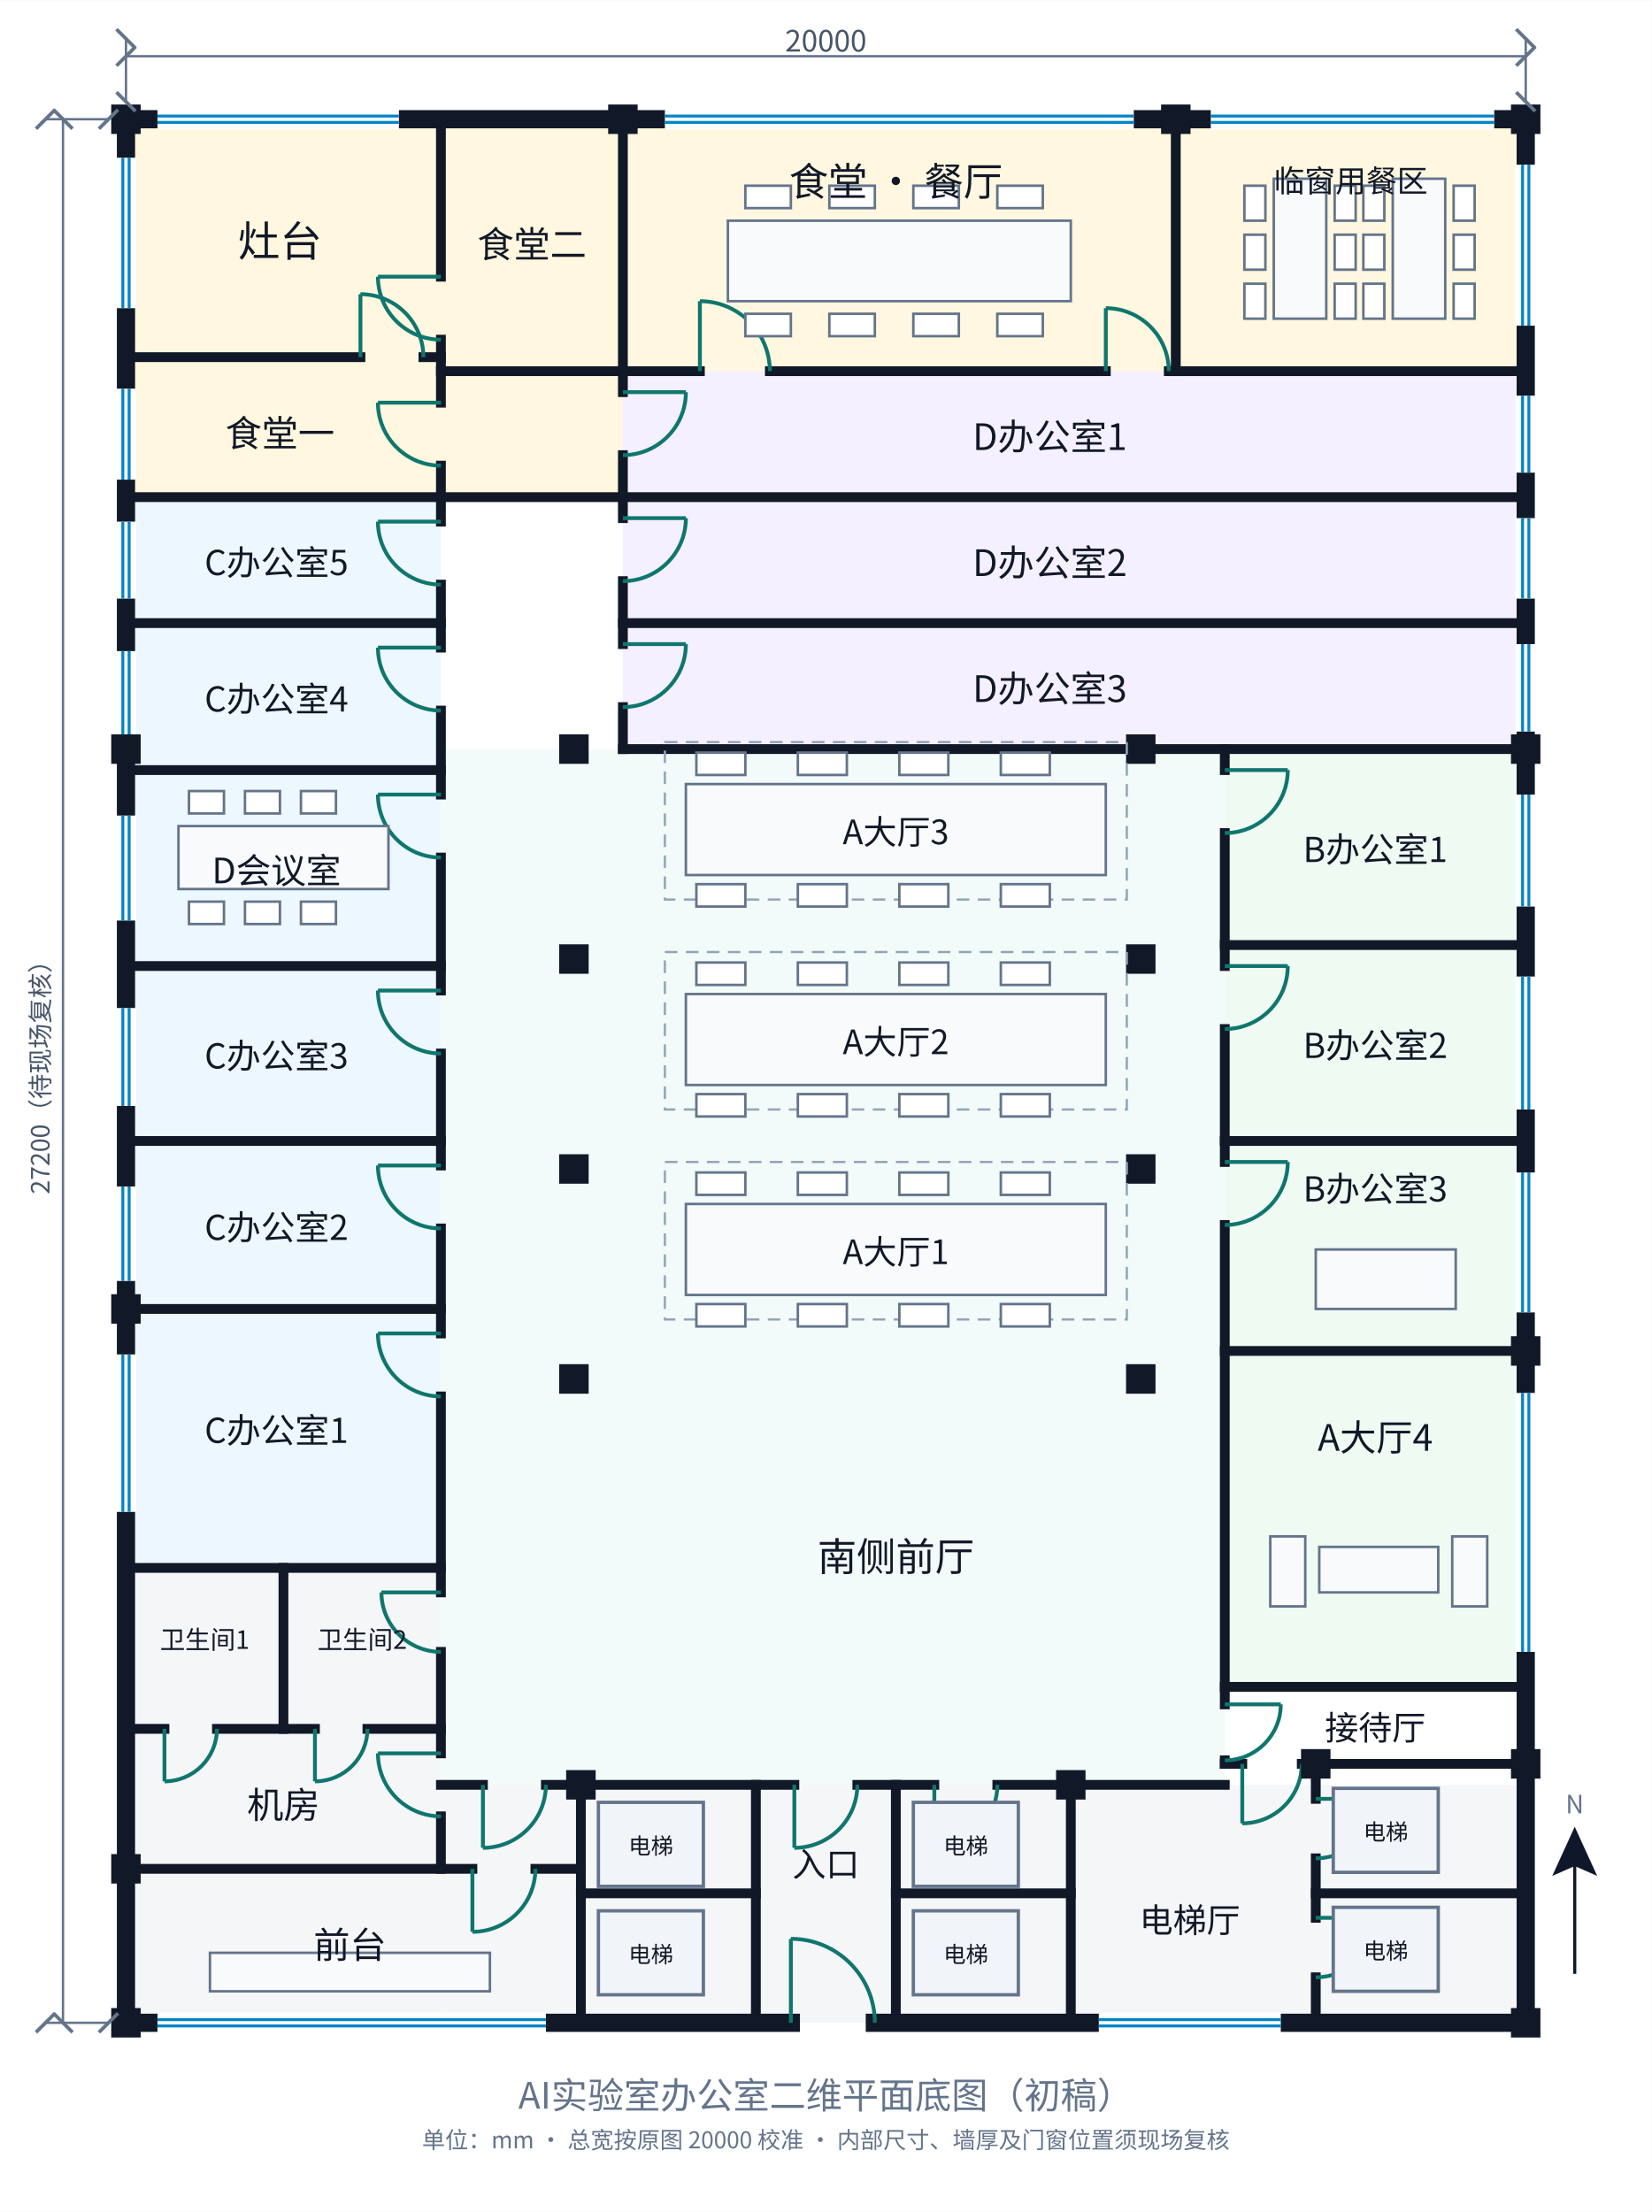
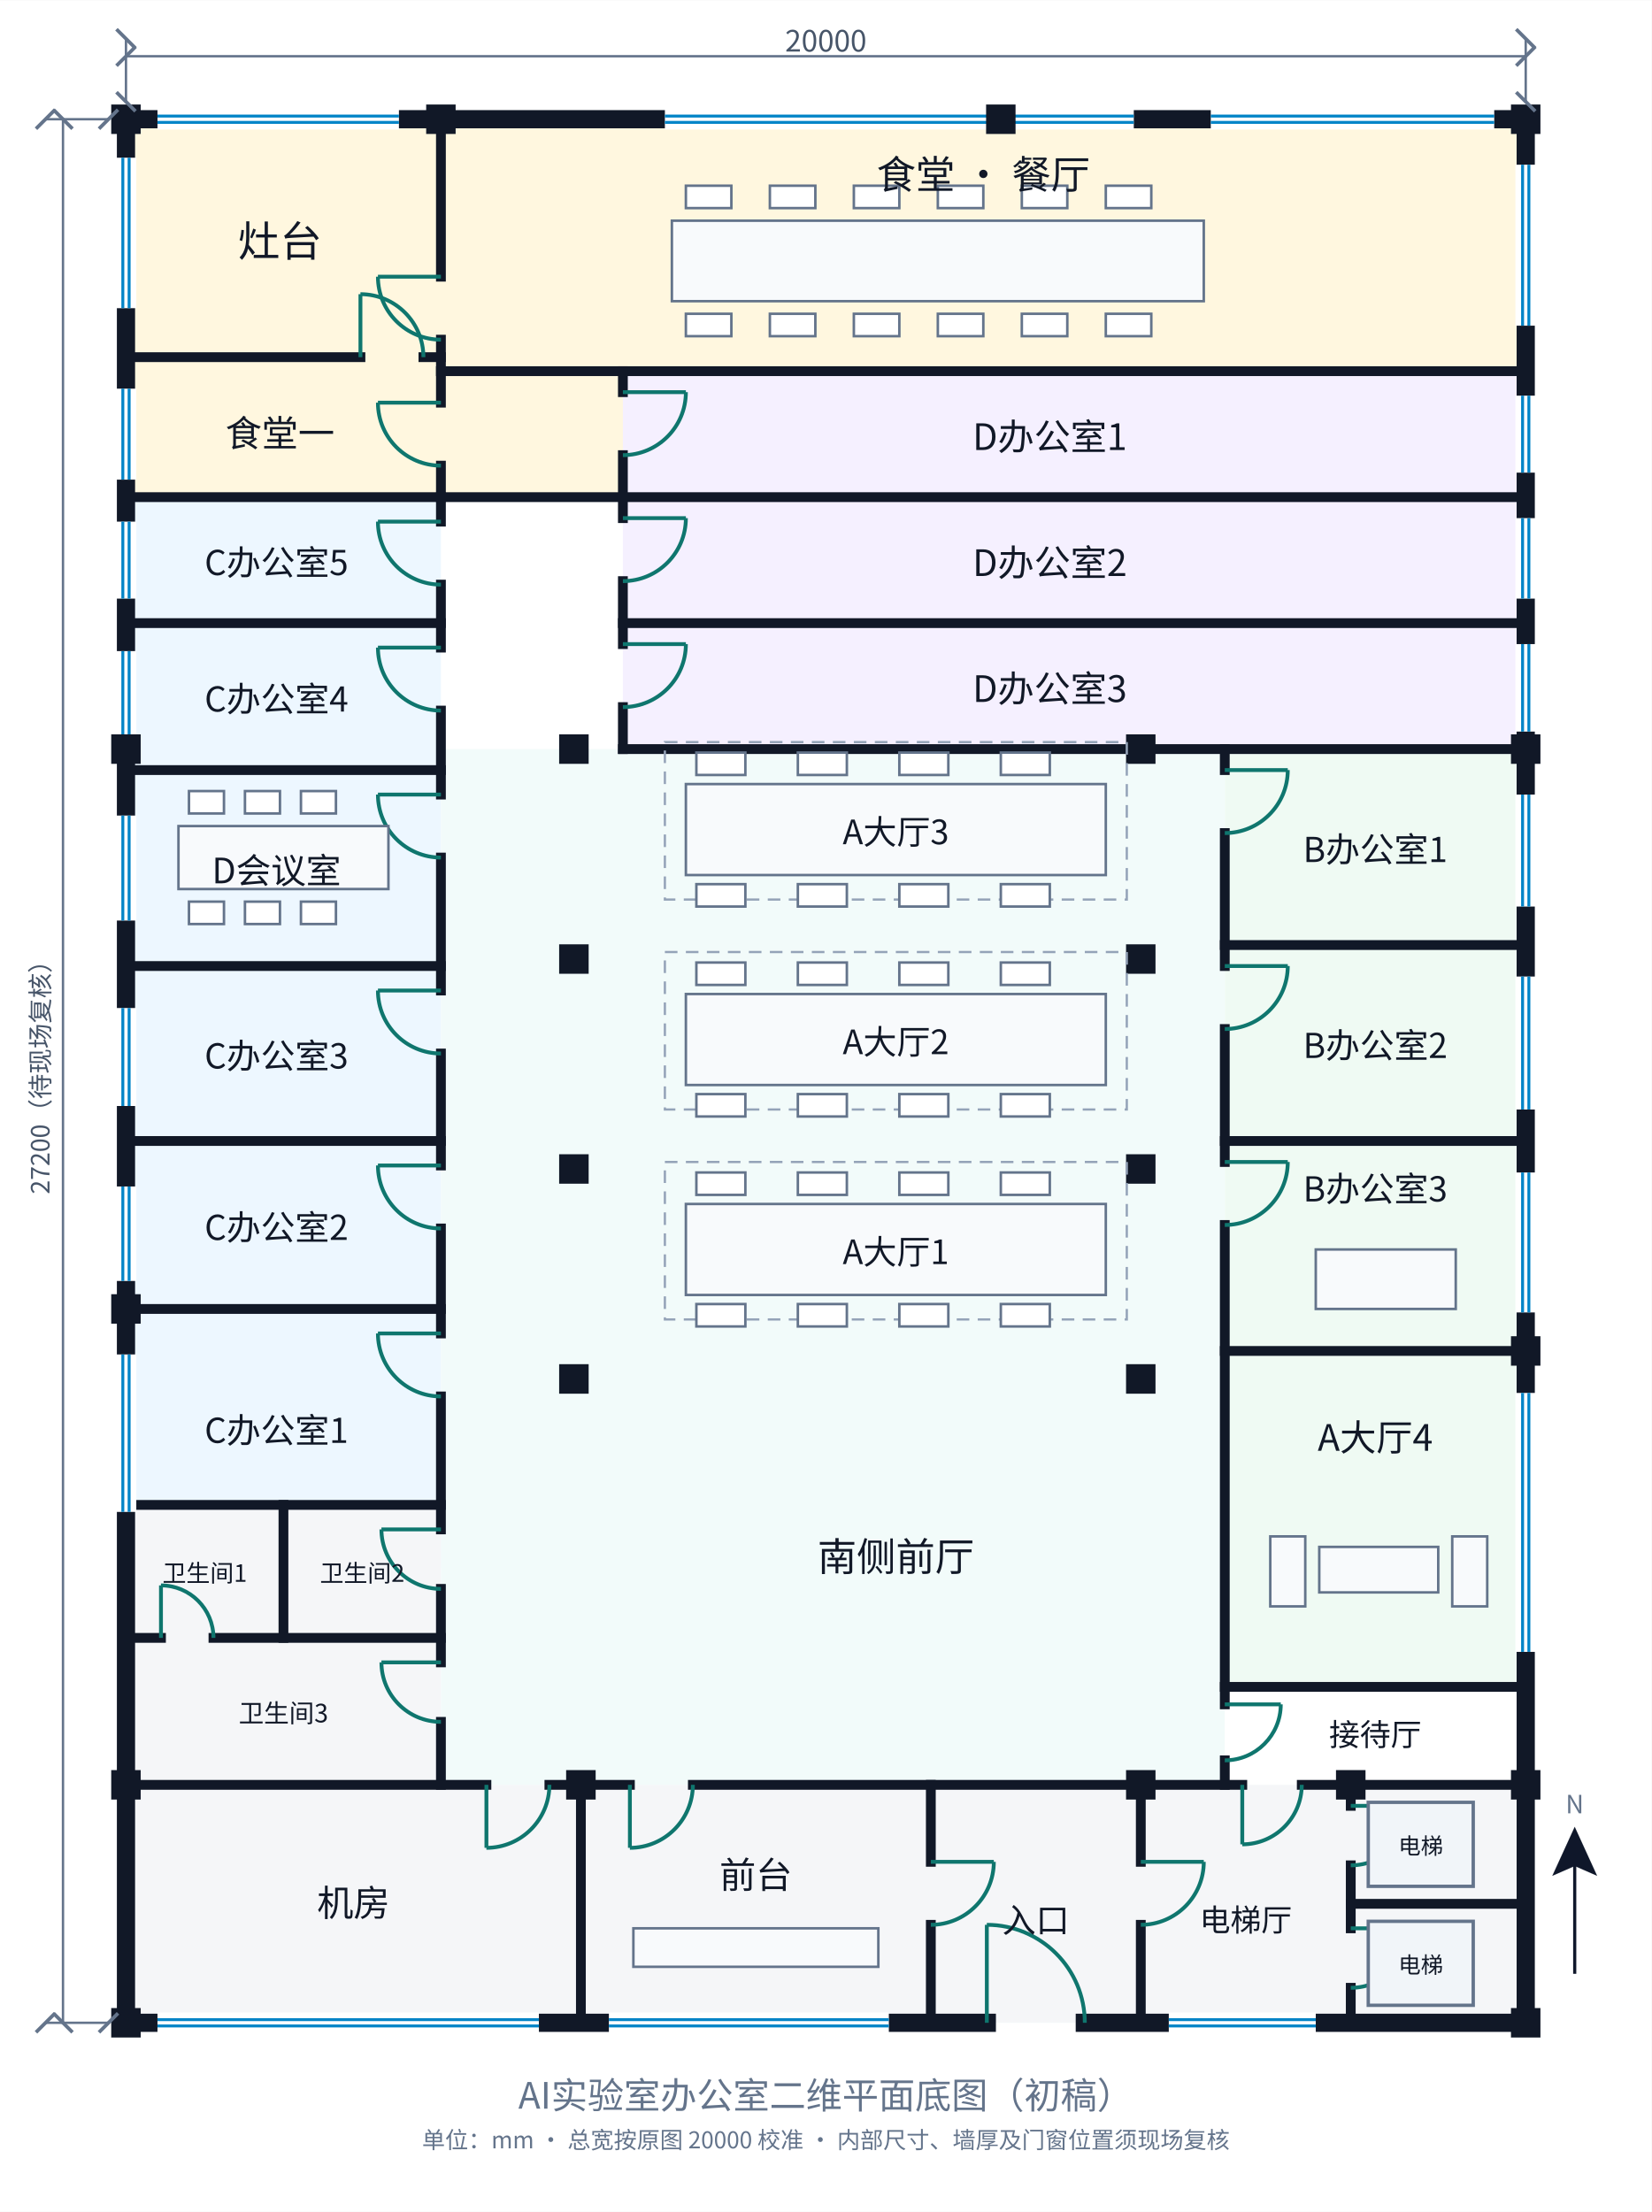
<svg xmlns="http://www.w3.org/2000/svg" width="1400" height="1875" viewBox="-1800 -1700 23600 31600">
  <style>
        .sheet { fill: #ffffff; }
        .zone-dining { fill: #fff7df; }
        .zone-d { fill: #f5f0ff; }
        .zone-c { fill: #edf7ff; }
        .zone-b { fill: #effaf3; }
        .zone-common { fill: #f2fbfa; }
        .zone-service { fill: #f5f6f8; }
        .wall { stroke: #111827; stroke-linecap: square; fill: none; }
        .door { stroke: #0f766e; stroke-width: 55; fill: none; }
        .window { stroke: #0284c7; stroke-width: 42; fill: none; }
        .window-mask { stroke: #ffffff; fill: none; }
        .column { fill: #111827; stroke: #111827; }
        .furniture, .chair, .lift { fill: #f8fafc; stroke: #64748b; stroke-width: 36; }
        .chair { fill: #ffffff; }
        .lift { fill: #f1f5f9; stroke-width: 48; }
        .zone-boundary { fill: none; stroke: #94a3b8; stroke-width: 32; stroke-dasharray: 180 120; }
        .a-text, .a-dims, .a-ref { font-family: 'PingFang SC', 'Noto Sans CJK SC', 'Microsoft YaHei', sans-serif; text-anchor: middle; dominant-baseline: central; fill: #111827; }
        .a-dims { fill: #475569; }
        .a-ref { fill: #64748b; }
        .dimension, .dimension-small { stroke: #64748b; stroke-width: 34; fill: none; marker-start: url(#tick); marker-end: url(#tick); }
        .dimension-small { stroke-width: 24; }
        .north { stroke: #0f172a; fill: #0f172a; }
        </style>
  <defs>
    <marker id="tick" markerWidth="12" markerHeight="12" refX="6" refY="6" orient="auto">
      <path d="M2,10 L10,2" stroke="#64748b" stroke-width="1.5" />
    </marker>
  </defs>
  <rect x="-1800" y="-1700" width="23600" height="31600" class="sheet" />
  <rect x="0" y="0" width="20000" height="5400" class="zone-dining" />
  <rect x="7100" y="3600" width="12900" height="5400" class="zone-d" />
  <rect x="0" y="5400" width="4500" height="15300" class="zone-c" />
  <rect x="15700" y="9000" width="4300" height="13400" class="zone-b" />
  <rect x="4500" y="9000" width="11200" height="14800" class="zone-common" />
-   <rect x="0" y="20700" width="4500" height="6500" class="zone-service" />
-   <rect x="4500" y="23800" width="15500" height="3400" class="zone-service" />
+   <rect x="0" y="19800" width="4500" height="4000" class="zone-service" />
+   <rect x="0" y="23800" width="20000" height="3400" class="zone-service" />
  <line x1="0" y1="0" x2="20000" y2="0" class="wall" stroke-width="260" />
-   <line x1="0" y1="27200" x2="9500" y2="27200" class="wall" stroke-width="260" />
-   <line x1="10700" y1="27200" x2="20000" y2="27200" class="wall" stroke-width="260" />
+   <line x1="0" y1="27200" x2="12300" y2="27200" class="wall" stroke-width="260" />
+   <line x1="13700" y1="27200" x2="20000" y2="27200" class="wall" stroke-width="260" />
  <line x1="0" y1="0" x2="0" y2="27200" class="wall" stroke-width="260" />
  <line x1="20000" y1="0" x2="20000" y2="27200" class="wall" stroke-width="260" />
  <line x1="4500" y1="0" x2="4500" y2="2250" class="wall" stroke-width="140" />
  <line x1="4500" y1="3150" x2="4500" y2="4050" class="wall" stroke-width="140" />
  <line x1="4500" y1="4950" x2="4500" y2="5400" class="wall" stroke-width="140" />
-   <line x1="7100" y1="0" x2="7100" y2="3900" class="wall" stroke-width="140" />
+   <line x1="7100" y1="3600" x2="7100" y2="3900" class="wall" stroke-width="140" />
  <line x1="7100" y1="4800" x2="7100" y2="5700" class="wall" stroke-width="140" />
  <line x1="7100" y1="6600" x2="7100" y2="7500" class="wall" stroke-width="140" />
  <line x1="7100" y1="8400" x2="7100" y2="9000" class="wall" stroke-width="140" />
-   <line x1="15000" y1="0" x2="15000" y2="3600" class="wall" stroke-width="140" />
  <line x1="0" y1="3400" x2="3350" y2="3400" class="wall" stroke-width="140" />
  <line x1="4250" y1="3400" x2="4500" y2="3400" class="wall" stroke-width="140" />
-   <line x1="4500" y1="3600" x2="8200" y2="3600" class="wall" stroke-width="140" />
-   <line x1="9200" y1="3600" x2="14000" y2="3600" class="wall" stroke-width="140" />
-   <line x1="14900" y1="3600" x2="20000" y2="3600" class="wall" stroke-width="140" />
+   <line x1="4500" y1="3600" x2="20000" y2="3600" class="wall" stroke-width="140" />
  <line x1="0" y1="5400" x2="20000" y2="5400" class="wall" stroke-width="140" />
  <line x1="7100" y1="7200" x2="20000" y2="7200" class="wall" stroke-width="140" />
  <line x1="7100" y1="9000" x2="20000" y2="9000" class="wall" stroke-width="140" />
  <line x1="4500" y1="5400" x2="4500" y2="5750" class="wall" stroke-width="140" />
  <line x1="4500" y1="6650" x2="4500" y2="7550" class="wall" stroke-width="140" />
  <line x1="4500" y1="8450" x2="4500" y2="9650" class="wall" stroke-width="140" />
  <line x1="4500" y1="10550" x2="4500" y2="12450" class="wall" stroke-width="140" />
  <line x1="4500" y1="13350" x2="4500" y2="14950" class="wall" stroke-width="140" />
  <line x1="4500" y1="15850" x2="4500" y2="17350" class="wall" stroke-width="140" />
-   <line x1="4500" y1="18250" x2="4500" y2="21050" class="wall" stroke-width="140" />
-   <line x1="4500" y1="21900" x2="4500" y2="23350" class="wall" stroke-width="140" />
-   <line x1="4500" y1="24250" x2="4500" y2="25000" class="wall" stroke-width="140" />
+   <line x1="4500" y1="18250" x2="4500" y2="20150" class="wall" stroke-width="140" />
+   <line x1="4500" y1="21000" x2="4500" y2="22050" class="wall" stroke-width="140" />
+   <line x1="4500" y1="22900" x2="4500" y2="23800" class="wall" stroke-width="140" />
  <line x1="0" y1="7200" x2="4500" y2="7200" class="wall" stroke-width="140" />
  <line x1="0" y1="9300" x2="4500" y2="9300" class="wall" stroke-width="140" />
  <line x1="0" y1="12100" x2="4500" y2="12100" class="wall" stroke-width="140" />
  <line x1="0" y1="14600" x2="4500" y2="14600" class="wall" stroke-width="140" />
  <line x1="0" y1="17000" x2="4500" y2="17000" class="wall" stroke-width="140" />
-   <line x1="0" y1="20700" x2="4500" y2="20700" class="wall" stroke-width="140" />
-   <line x1="2250" y1="20700" x2="2250" y2="23000" class="wall" stroke-width="140" />
-   <line x1="0" y1="23000" x2="550" y2="23000" class="wall" stroke-width="140" />
-   <line x1="1300" y1="23000" x2="2700" y2="23000" class="wall" stroke-width="140" />
-   <line x1="3450" y1="23000" x2="4500" y2="23000" class="wall" stroke-width="140" />
-   <line x1="0" y1="25000" x2="4950" y2="25000" class="wall" stroke-width="140" />
-   <line x1="5850" y1="25000" x2="6500" y2="25000" class="wall" stroke-width="140" />
+   <line x1="0" y1="19800" x2="4500" y2="19800" class="wall" stroke-width="140" />
+   <line x1="2250" y1="19800" x2="2250" y2="21700" class="wall" stroke-width="140" />
+   <line x1="0" y1="21700" x2="500" y2="21700" class="wall" stroke-width="140" />
+   <line x1="1250" y1="21700" x2="4500" y2="21700" class="wall" stroke-width="140" />
  <line x1="15700" y1="9000" x2="15700" y2="9300" class="wall" stroke-width="140" />
  <line x1="15700" y1="10200" x2="15700" y2="12100" class="wall" stroke-width="140" />
  <line x1="15700" y1="13000" x2="15700" y2="14900" class="wall" stroke-width="140" />
  <line x1="15700" y1="15800" x2="15700" y2="22650" class="wall" stroke-width="140" />
-   <line x1="15700" y1="23450" x2="15700" y2="23500" class="wall" stroke-width="140" />
+   <line x1="15700" y1="23450" x2="15700" y2="23800" class="wall" stroke-width="140" />
  <line x1="15700" y1="11800" x2="20000" y2="11800" class="wall" stroke-width="140" />
  <line x1="15700" y1="14600" x2="20000" y2="14600" class="wall" stroke-width="140" />
  <line x1="15700" y1="17600" x2="20000" y2="17600" class="wall" stroke-width="140" />
  <line x1="15700" y1="22400" x2="20000" y2="22400" class="wall" stroke-width="140" />
-   <line x1="15700" y1="23500" x2="15950" y2="23500" class="wall" stroke-width="140" />
-   <line x1="16800" y1="23500" x2="20000" y2="23500" class="wall" stroke-width="140" />
-   <line x1="4500" y1="23800" x2="5100" y2="23800" class="wall" stroke-width="140" />
-   <line x1="6000" y1="23800" x2="9550" y2="23800" class="wall" stroke-width="140" />
-   <line x1="10450" y1="23800" x2="11550" y2="23800" class="wall" stroke-width="140" />
-   <line x1="12450" y1="23800" x2="15700" y2="23800" class="wall" stroke-width="140" />
+   <line x1="0" y1="23800" x2="5150" y2="23800" class="wall" stroke-width="140" />
+   <line x1="6050" y1="23800" x2="7200" y2="23800" class="wall" stroke-width="140" />
+   <line x1="8100" y1="23800" x2="15950" y2="23800" class="wall" stroke-width="140" />
+   <line x1="16800" y1="23800" x2="20000" y2="23800" class="wall" stroke-width="140" />
  <line x1="6500" y1="23800" x2="6500" y2="27200" class="wall" stroke-width="140" />
-   <line x1="9000" y1="23800" x2="9000" y2="27200" class="wall" stroke-width="140" />
-   <line x1="11000" y1="23800" x2="11000" y2="27200" class="wall" stroke-width="140" />
-   <line x1="13500" y1="23800" x2="13500" y2="27200" class="wall" stroke-width="140" />
-   <line x1="17000" y1="23500" x2="17000" y2="24000" class="wall" stroke-width="140" />
-   <line x1="17000" y1="24850" x2="17000" y2="25700" class="wall" stroke-width="140" />
-   <line x1="17000" y1="26550" x2="17000" y2="27200" class="wall" stroke-width="140" />
-   <line x1="6500" y1="25350" x2="9000" y2="25350" class="wall" stroke-width="140" />
-   <line x1="11000" y1="25350" x2="13500" y2="25350" class="wall" stroke-width="140" />
-   <line x1="17000" y1="25350" x2="20000" y2="25350" class="wall" stroke-width="140" />
+   <line x1="11500" y1="23800" x2="11500" y2="24900" class="wall" stroke-width="140" />
+   <line x1="11500" y1="25800" x2="11500" y2="27200" class="wall" stroke-width="140" />
+   <line x1="14500" y1="23800" x2="14500" y2="24900" class="wall" stroke-width="140" />
+   <line x1="14500" y1="25800" x2="14500" y2="27200" class="wall" stroke-width="140" />
+   <line x1="17500" y1="23800" x2="17500" y2="24100" class="wall" stroke-width="140" />
+   <line x1="17500" y1="24950" x2="17500" y2="25850" class="wall" stroke-width="140" />
+   <line x1="17500" y1="26700" x2="17500" y2="27200" class="wall" stroke-width="140" />
+   <line x1="17500" y1="25500" x2="20000" y2="25500" class="wall" stroke-width="140" />
  <line x1="450" y1="0" x2="3900" y2="0" class="window-mask" stroke-width="295" />
  <line x1="450" y1="-45" x2="3900" y2="-45" class="window" />
  <line x1="450" y1="45" x2="3900" y2="45" class="window" />
  <line x1="7700" y1="0" x2="14400" y2="0" class="window-mask" stroke-width="295" />
  <line x1="7700" y1="-45" x2="14400" y2="-45" class="window" />
  <line x1="7700" y1="45" x2="14400" y2="45" class="window" />
  <line x1="15500" y1="0" x2="19550" y2="0" class="window-mask" stroke-width="295" />
  <line x1="15500" y1="-45" x2="19550" y2="-45" class="window" />
  <line x1="15500" y1="45" x2="19550" y2="45" class="window" />
-   <line x1="450" y1="27200" x2="6000" y2="27200" class="window-mask" stroke-width="295" />
-   <line x1="450" y1="27155" x2="6000" y2="27155" class="window" />
-   <line x1="450" y1="27245" x2="6000" y2="27245" class="window" />
-   <line x1="13900" y1="27200" x2="16500" y2="27200" class="window-mask" stroke-width="295" />
-   <line x1="13900" y1="27155" x2="16500" y2="27155" class="window" />
-   <line x1="13900" y1="27245" x2="16500" y2="27245" class="window" />
+   <line x1="450" y1="27200" x2="5900" y2="27200" class="window-mask" stroke-width="295" />
+   <line x1="450" y1="27155" x2="5900" y2="27155" class="window" />
+   <line x1="450" y1="27245" x2="5900" y2="27245" class="window" />
+   <line x1="6900" y1="27200" x2="10900" y2="27200" class="window-mask" stroke-width="295" />
+   <line x1="6900" y1="27155" x2="10900" y2="27155" class="window" />
+   <line x1="6900" y1="27245" x2="10900" y2="27245" class="window" />
+   <line x1="14900" y1="27200" x2="17000" y2="27200" class="window-mask" stroke-width="295" />
+   <line x1="14900" y1="27155" x2="17000" y2="27155" class="window" />
+   <line x1="14900" y1="27245" x2="17000" y2="27245" class="window" />
  <line x1="0" y1="550" x2="0" y2="2700" class="window-mask" stroke-width="295" />
  <line x1="-45" y1="550" x2="-45" y2="2700" class="window" />
  <line x1="45" y1="550" x2="45" y2="2700" class="window" />
  <line x1="0" y1="3850" x2="0" y2="5150" class="window-mask" stroke-width="295" />
  <line x1="-45" y1="3850" x2="-45" y2="5150" class="window" />
  <line x1="45" y1="3850" x2="45" y2="5150" class="window" />
  <line x1="0" y1="5750" x2="0" y2="6850" class="window-mask" stroke-width="295" />
  <line x1="-45" y1="5750" x2="-45" y2="6850" class="window" />
  <line x1="45" y1="5750" x2="45" y2="6850" class="window" />
  <line x1="0" y1="7600" x2="0" y2="8800" class="window-mask" stroke-width="295" />
  <line x1="-45" y1="7600" x2="-45" y2="8800" class="window" />
  <line x1="45" y1="7600" x2="45" y2="8800" class="window" />
  <line x1="0" y1="9950" x2="0" y2="11450" class="window-mask" stroke-width="295" />
  <line x1="-45" y1="9950" x2="-45" y2="11450" class="window" />
  <line x1="45" y1="9950" x2="45" y2="11450" class="window" />
  <line x1="0" y1="12700" x2="0" y2="14100" class="window-mask" stroke-width="295" />
  <line x1="-45" y1="12700" x2="-45" y2="14100" class="window" />
  <line x1="45" y1="12700" x2="45" y2="14100" class="window" />
  <line x1="0" y1="15250" x2="0" y2="16600" class="window-mask" stroke-width="295" />
  <line x1="-45" y1="15250" x2="-45" y2="16600" class="window" />
  <line x1="45" y1="15250" x2="45" y2="16600" class="window" />
  <line x1="0" y1="17650" x2="0" y2="19900" class="window-mask" stroke-width="295" />
  <line x1="-45" y1="17650" x2="-45" y2="19900" class="window" />
  <line x1="45" y1="17650" x2="45" y2="19900" class="window" />
  <line x1="20000" y1="650" x2="20000" y2="2950" class="window-mask" stroke-width="295" />
  <line x1="19955" y1="650" x2="19955" y2="2950" class="window" />
  <line x1="20045" y1="650" x2="20045" y2="2950" class="window" />
  <line x1="20000" y1="3950" x2="20000" y2="5050" class="window-mask" stroke-width="295" />
  <line x1="19955" y1="3950" x2="19955" y2="5050" class="window" />
  <line x1="20045" y1="3950" x2="20045" y2="5050" class="window" />
  <line x1="20000" y1="5700" x2="20000" y2="6850" class="window-mask" stroke-width="295" />
  <line x1="19955" y1="5700" x2="19955" y2="6850" class="window" />
  <line x1="20045" y1="5700" x2="20045" y2="6850" class="window" />
  <line x1="20000" y1="7500" x2="20000" y2="8750" class="window-mask" stroke-width="295" />
  <line x1="19955" y1="7500" x2="19955" y2="8750" class="window" />
  <line x1="20045" y1="7500" x2="20045" y2="8750" class="window" />
  <line x1="20000" y1="9650" x2="20000" y2="11250" class="window-mask" stroke-width="295" />
  <line x1="19955" y1="9650" x2="19955" y2="11250" class="window" />
  <line x1="20045" y1="9650" x2="20045" y2="11250" class="window" />
  <line x1="20000" y1="12250" x2="20000" y2="14150" class="window-mask" stroke-width="295" />
  <line x1="19955" y1="12250" x2="19955" y2="14150" class="window" />
  <line x1="20045" y1="12250" x2="20045" y2="14150" class="window" />
  <line x1="20000" y1="15050" x2="20000" y2="17050" class="window-mask" stroke-width="295" />
  <line x1="19955" y1="15050" x2="19955" y2="17050" class="window" />
  <line x1="20045" y1="15050" x2="20045" y2="17050" class="window" />
  <line x1="20000" y1="18200" x2="20000" y2="21900" class="window-mask" stroke-width="295" />
  <line x1="19955" y1="18200" x2="19955" y2="21900" class="window" />
  <line x1="20045" y1="18200" x2="20045" y2="21900" class="window" />
-   <line x1="9500" y1="27200" x2="9500" y2="26000" class="door" />
-   <path d="M 10700 27200 A 1200 1200 0 0 0 9500 26000" class="door" />
+   <line x1="12300" y1="27200" x2="12300" y2="25800" class="door" />
+   <path d="M 13700 27200 A 1400 1400 0 0 0 12300 25800" class="door" />
  <line x1="3350" y1="3400" x2="3350" y2="2500" class="door" />
  <path d="M 4250 3400 A 900 900 0 0 0 3350 2500" class="door" />
-   <line x1="8200" y1="3600" x2="8200" y2="2600" class="door" />
-   <path d="M 9200 3600 A 1000 1000 0 0 0 8200 2600" class="door" />
-   <line x1="14000" y1="3600" x2="14000" y2="2700" class="door" />
-   <path d="M 14900 3600 A 900 900 0 0 0 14000 2700" class="door" />
  <line x1="4500" y1="2250" x2="3600" y2="2250" class="door" />
  <path d="M 4500 3150 A 900 900 0 0 1 3600 2250" class="door" />
  <line x1="4500" y1="4050" x2="3600" y2="4050" class="door" />
  <path d="M 4500 4950 A 900 900 0 0 1 3600 4050" class="door" />
  <line x1="7100" y1="3900" x2="8000" y2="3900" class="door" />
  <path d="M 7100 4800 A 900 900 0 0 0 8000 3900" class="door" />
  <line x1="7100" y1="5700" x2="8000" y2="5700" class="door" />
  <path d="M 7100 6600 A 900 900 0 0 0 8000 5700" class="door" />
  <line x1="7100" y1="7500" x2="8000" y2="7500" class="door" />
  <path d="M 7100 8400 A 900 900 0 0 0 8000 7500" class="door" />
  <line x1="4500" y1="5750" x2="3600" y2="5750" class="door" />
  <path d="M 4500 6650 A 900 900 0 0 1 3600 5750" class="door" />
  <line x1="4500" y1="7550" x2="3600" y2="7550" class="door" />
  <path d="M 4500 8450 A 900 900 0 0 1 3600 7550" class="door" />
  <line x1="4500" y1="9650" x2="3600" y2="9650" class="door" />
  <path d="M 4500 10550 A 900 900 0 0 1 3600 9650" class="door" />
  <line x1="4500" y1="12450" x2="3600" y2="12450" class="door" />
  <path d="M 4500 13350 A 900 900 0 0 1 3600 12450" class="door" />
  <line x1="4500" y1="14950" x2="3600" y2="14950" class="door" />
  <path d="M 4500 15850 A 900 900 0 0 1 3600 14950" class="door" />
  <line x1="4500" y1="17350" x2="3600" y2="17350" class="door" />
  <path d="M 4500 18250 A 900 900 0 0 1 3600 17350" class="door" />
-   <line x1="4500" y1="21050" x2="3650" y2="21050" class="door" />
-   <path d="M 4500 21900 A 850 850 0 0 1 3650 21050" class="door" />
-   <line x1="4500" y1="23350" x2="3600" y2="23350" class="door" />
-   <path d="M 4500 24250 A 900 900 0 0 1 3600 23350" class="door" />
-   <line x1="550" y1="23000" x2="550" y2="23750" class="door" />
-   <path d="M 1300 23000 A 750 750 0 0 1 550 23750" class="door" />
-   <line x1="2700" y1="23000" x2="2700" y2="23750" class="door" />
-   <path d="M 3450 23000 A 750 750 0 0 1 2700 23750" class="door" />
-   <line x1="4950" y1="25000" x2="4950" y2="25900" class="door" />
-   <path d="M 5850 25000 A 900 900 0 0 1 4950 25900" class="door" />
+   <line x1="4500" y1="20150" x2="3650" y2="20150" class="door" />
+   <path d="M 4500 21000 A 850 850 0 0 1 3650 20150" class="door" />
+   <line x1="4500" y1="22050" x2="3650" y2="22050" class="door" />
+   <path d="M 4500 22900 A 850 850 0 0 1 3650 22050" class="door" />
+   <line x1="500" y1="21700" x2="500" y2="20950" class="door" />
+   <path d="M 1250 21700 A 750 750 0 0 0 500 20950" class="door" />
  <line x1="15700" y1="9300" x2="16600" y2="9300" class="door" />
  <path d="M 15700 10200 A 900 900 0 0 0 16600 9300" class="door" />
  <line x1="15700" y1="12100" x2="16600" y2="12100" class="door" />
  <path d="M 15700 13000 A 900 900 0 0 0 16600 12100" class="door" />
  <line x1="15700" y1="14900" x2="16600" y2="14900" class="door" />
  <path d="M 15700 15800 A 900 900 0 0 0 16600 14900" class="door" />
  <line x1="15700" y1="22650" x2="16500" y2="22650" class="door" />
  <path d="M 15700 23450 A 800 800 0 0 0 16500 22650" class="door" />
-   <line x1="15950" y1="23500" x2="15950" y2="24350" class="door" />
-   <path d="M 16800 23500 A 850 850 0 0 1 15950 24350" class="door" />
-   <line x1="5100" y1="23800" x2="5100" y2="24700" class="door" />
-   <path d="M 6000 23800 A 900 900 0 0 1 5100 24700" class="door" />
-   <line x1="9550" y1="23800" x2="9550" y2="24700" class="door" />
-   <path d="M 10450 23800 A 900 900 0 0 1 9550 24700" class="door" />
-   <line x1="11550" y1="23800" x2="11550" y2="24700" class="door" />
-   <path d="M 12450 23800 A 900 900 0 0 1 11550 24700" class="door" />
-   <line x1="17000" y1="24000" x2="17850" y2="24000" class="door" />
-   <path d="M 17000 24850 A 850 850 0 0 0 17850 24000" class="door" />
-   <line x1="17000" y1="25700" x2="17850" y2="25700" class="door" />
-   <path d="M 17000 26550 A 850 850 0 0 0 17850 25700" class="door" />
+   <line x1="5150" y1="23800" x2="5150" y2="24700" class="door" />
+   <path d="M 6050 23800 A 900 900 0 0 1 5150 24700" class="door" />
+   <line x1="7200" y1="23800" x2="7200" y2="24700" class="door" />
+   <path d="M 8100 23800 A 900 900 0 0 1 7200 24700" class="door" />
+   <line x1="15950" y1="23800" x2="15950" y2="24650" class="door" />
+   <path d="M 16800 23800 A 850 850 0 0 1 15950 24650" class="door" />
+   <line x1="11500" y1="24900" x2="12400" y2="24900" class="door" />
+   <path d="M 11500 25800 A 900 900 0 0 0 12400 24900" class="door" />
+   <line x1="14500" y1="24900" x2="15400" y2="24900" class="door" />
+   <path d="M 14500 25800 A 900 900 0 0 0 15400 24900" class="door" />
+   <line x1="17500" y1="24100" x2="18350" y2="24100" class="door" />
+   <path d="M 17500 24950 A 850 850 0 0 0 18350 24100" class="door" />
+   <line x1="17500" y1="25850" x2="18350" y2="25850" class="door" />
+   <path d="M 17500 26700 A 850 850 0 0 0 18350 25850" class="door" />
  <rect x="-210" y="-210" width="420" height="420" class="column" />
  <rect x="19790" y="-210" width="420" height="420" class="column" />
  <rect x="-210" y="26990" width="420" height="420" class="column" />
  <rect x="19790" y="26990" width="420" height="420" class="column" />
-   <rect x="6890" y="-210" width="420" height="420" class="column" />
-   <rect x="14790" y="-210" width="420" height="420" class="column" />
+   <rect x="4290" y="-210" width="420" height="420" class="column" />
+   <rect x="12290" y="-210" width="420" height="420" class="column" />
  <rect x="-210" y="8790" width="420" height="420" class="column" />
  <rect x="-210" y="16790" width="420" height="420" class="column" />
-   <rect x="-210" y="24790" width="420" height="420" class="column" />
+   <rect x="-210" y="23590" width="420" height="420" class="column" />
  <rect x="19790" y="8790" width="420" height="420" class="column" />
  <rect x="19790" y="17390" width="420" height="420" class="column" />
-   <rect x="19790" y="23290" width="420" height="420" class="column" />
+   <rect x="19790" y="23590" width="420" height="420" class="column" />
  <rect x="6190" y="8790" width="420" height="420" class="column" />
  <rect x="14290" y="8790" width="420" height="420" class="column" />
  <rect x="6190" y="11790" width="420" height="420" class="column" />
  <rect x="14290" y="11790" width="420" height="420" class="column" />
  <rect x="6190" y="14790" width="420" height="420" class="column" />
  <rect x="14290" y="14790" width="420" height="420" class="column" />
  <rect x="6190" y="17790" width="420" height="420" class="column" />
  <rect x="14290" y="17790" width="420" height="420" class="column" />
  <rect x="6290" y="23590" width="420" height="420" class="column" />
-   <rect x="13290" y="23590" width="420" height="420" class="column" />
-   <rect x="16790" y="23290" width="420" height="420" class="column" />
+   <rect x="14290" y="23590" width="420" height="420" class="column" />
+   <rect x="17290" y="23590" width="420" height="420" class="column" />
  <rect x="7700" y="8900" width="6600" height="2250" class="zone-boundary" />
  <rect x="8000" y="9500" width="6000" height="1300" class="furniture" />
  <rect x="8150" y="9050" width="700" height="320" class="chair" />
  <rect x="8150" y="10930" width="700" height="320" class="chair" />
  <rect x="9600" y="9050" width="700" height="320" class="chair" />
  <rect x="9600" y="10930" width="700" height="320" class="chair" />
  <rect x="11050" y="9050" width="700" height="320" class="chair" />
  <rect x="11050" y="10930" width="700" height="320" class="chair" />
  <rect x="12500" y="9050" width="700" height="320" class="chair" />
  <rect x="12500" y="10930" width="700" height="320" class="chair" />
  <text x="11000" y="10150" class="a-text" font-size="480">A大厅3</text>
  <rect x="7700" y="11900" width="6600" height="2250" class="zone-boundary" />
  <rect x="8000" y="12500" width="6000" height="1300" class="furniture" />
  <rect x="8150" y="12050" width="700" height="320" class="chair" />
  <rect x="8150" y="13930" width="700" height="320" class="chair" />
  <rect x="9600" y="12050" width="700" height="320" class="chair" />
  <rect x="9600" y="13930" width="700" height="320" class="chair" />
  <rect x="11050" y="12050" width="700" height="320" class="chair" />
  <rect x="11050" y="13930" width="700" height="320" class="chair" />
  <rect x="12500" y="12050" width="700" height="320" class="chair" />
  <rect x="12500" y="13930" width="700" height="320" class="chair" />
  <text x="11000" y="13150" class="a-text" font-size="480">A大厅2</text>
  <rect x="7700" y="14900" width="6600" height="2250" class="zone-boundary" />
  <rect x="8000" y="15500" width="6000" height="1300" class="furniture" />
  <rect x="8150" y="15050" width="700" height="320" class="chair" />
  <rect x="8150" y="16930" width="700" height="320" class="chair" />
  <rect x="9600" y="15050" width="700" height="320" class="chair" />
  <rect x="9600" y="16930" width="700" height="320" class="chair" />
  <rect x="11050" y="15050" width="700" height="320" class="chair" />
  <rect x="11050" y="16930" width="700" height="320" class="chair" />
  <rect x="12500" y="15050" width="700" height="320" class="chair" />
  <rect x="12500" y="16930" width="700" height="320" class="chair" />
  <text x="11000" y="16150" class="a-text" font-size="480">A大厅1</text>
-   <rect x="8600" y="1450" width="4900" height="1150" class="furniture" />
-   <rect x="8850" y="950" width="650" height="320" class="chair" />
-   <rect x="8850" y="2780" width="650" height="320" class="chair" />
-   <rect x="10050" y="950" width="650" height="320" class="chair" />
-   <rect x="10050" y="2780" width="650" height="320" class="chair" />
-   <rect x="11250" y="950" width="650" height="320" class="chair" />
-   <rect x="11250" y="2780" width="650" height="320" class="chair" />
-   <rect x="12450" y="950" width="650" height="320" class="chair" />
-   <rect x="12450" y="2780" width="650" height="320" class="chair" />
-   <rect x="16400" y="850" width="750" height="2000" class="furniture" />
-   <rect x="15980" y="950" width="300" height="500" class="chair" />
-   <rect x="17270" y="950" width="300" height="500" class="chair" />
-   <rect x="15980" y="1650" width="300" height="500" class="chair" />
-   <rect x="17270" y="1650" width="300" height="500" class="chair" />
-   <rect x="15980" y="2350" width="300" height="500" class="chair" />
-   <rect x="17270" y="2350" width="300" height="500" class="chair" />
-   <rect x="18100" y="850" width="750" height="2000" class="furniture" />
-   <rect x="17680" y="950" width="300" height="500" class="chair" />
-   <rect x="18970" y="950" width="300" height="500" class="chair" />
-   <rect x="17680" y="1650" width="300" height="500" class="chair" />
-   <rect x="18970" y="1650" width="300" height="500" class="chair" />
-   <rect x="17680" y="2350" width="300" height="500" class="chair" />
-   <rect x="18970" y="2350" width="300" height="500" class="chair" />
+   <rect x="7800" y="1450" width="7600" height="1150" class="furniture" />
+   <rect x="8000" y="950" width="650" height="320" class="chair" />
+   <rect x="8000" y="2780" width="650" height="320" class="chair" />
+   <rect x="9200" y="950" width="650" height="320" class="chair" />
+   <rect x="9200" y="2780" width="650" height="320" class="chair" />
+   <rect x="10400" y="950" width="650" height="320" class="chair" />
+   <rect x="10400" y="2780" width="650" height="320" class="chair" />
+   <rect x="11600" y="950" width="650" height="320" class="chair" />
+   <rect x="11600" y="2780" width="650" height="320" class="chair" />
+   <rect x="12800" y="950" width="650" height="320" class="chair" />
+   <rect x="12800" y="2780" width="650" height="320" class="chair" />
+   <rect x="14000" y="950" width="650" height="320" class="chair" />
+   <rect x="14000" y="2780" width="650" height="320" class="chair" />
  <rect x="750" y="10100" width="3000" height="900" class="furniture" />
  <rect x="900" y="9600" width="500" height="320" class="chair" />
  <rect x="900" y="11180" width="500" height="320" class="chair" />
  <rect x="1700" y="9600" width="500" height="320" class="chair" />
  <rect x="1700" y="11180" width="500" height="320" class="chair" />
  <rect x="2500" y="9600" width="500" height="320" class="chair" />
  <rect x="2500" y="11180" width="500" height="320" class="chair" />
  <rect x="17000" y="16150" width="2000" height="850" class="furniture" />
  <rect x="17050" y="20400" width="1700" height="650" class="furniture" />
  <rect x="16350" y="20250" width="500" height="1000" class="furniture" />
  <rect x="18950" y="20250" width="500" height="1000" class="furniture" />
-   <rect x="1200" y="26200" width="4000" height="550" class="furniture" />
-   <rect x="6750" y="24050" width="1500" height="1200" class="lift" />
-   <text x="7500" y="24650" class="a-text" font-size="320">电梯</text>
-   <rect x="6750" y="25600" width="1500" height="1200" class="lift" />
-   <text x="7500" y="26200" class="a-text" font-size="320">电梯</text>
-   <rect x="11250" y="24050" width="1500" height="1200" class="lift" />
-   <text x="12000" y="24650" class="a-text" font-size="320">电梯</text>
-   <rect x="11250" y="25600" width="1500" height="1200" class="lift" />
-   <text x="12000" y="26200" class="a-text" font-size="320">电梯</text>
-   <rect x="17250" y="23850" width="1500" height="1200" class="lift" />
-   <text x="18000" y="24450" class="a-text" font-size="320">电梯</text>
-   <rect x="17250" y="25550" width="1500" height="1200" class="lift" />
-   <text x="18000" y="26150" class="a-text" font-size="320">电梯</text>
+   <rect x="7250" y="25850" width="3500" height="550" class="furniture" />
+   <rect x="17750" y="24050" width="1500" height="1200" class="lift" />
+   <text x="18500" y="24650" class="a-text" font-size="320">电梯</text>
+   <rect x="17750" y="25750" width="1500" height="1200" class="lift" />
+   <text x="18500" y="26350" class="a-text" font-size="320">电梯</text>
  <text x="2200" y="1700" class="a-text" font-size="600">灶台</text>
  <text x="2200" y="4450" class="a-text" font-size="520">食堂一</text>
-   <text x="5800" y="1750" class="a-text" font-size="520">食堂二</text>
-   <text x="11000" y="850" class="a-text" font-size="560">食堂 · 餐厅</text>
-   <text x="17500" y="850" class="a-text" font-size="440">临窗用餐区</text>
+   <text x="12250" y="750" class="a-text" font-size="560">食堂 · 餐厅</text>
  <text x="13200" y="4500" class="a-text" font-size="520">D办公室1</text>
  <text x="13200" y="6300" class="a-text" font-size="520">D办公室2</text>
  <text x="13200" y="8100" class="a-text" font-size="520">D办公室3</text>
  <text x="2150" y="6300" class="a-text" font-size="490">C办公室5</text>
  <text x="2150" y="8250" class="a-text" font-size="490">C办公室4</text>
  <text x="2150" y="10700" class="a-text" font-size="500">D会议室</text>
  <text x="2150" y="13350" class="a-text" font-size="490">C办公室3</text>
  <text x="2150" y="15800" class="a-text" font-size="490">C办公室2</text>
  <text x="2150" y="18700" class="a-text" font-size="490">C办公室1</text>
-   <text x="1125" y="21700" class="a-text" font-size="360">卫生间1</text>
-   <text x="3375" y="21700" class="a-text" font-size="360">卫生间2</text>
-   <text x="2250" y="24050" class="a-text" font-size="520">机房</text>
-   <text x="3200" y="26050" class="a-text" font-size="520">前台</text>
+   <text x="1125" y="20750" class="a-text" font-size="340">卫生间1</text>
+   <text x="3375" y="20750" class="a-text" font-size="340">卫生间2</text>
+   <text x="2250" y="22750" class="a-text" font-size="360">卫生间3</text>
+   <text x="3250" y="25450" class="a-text" font-size="520">机房</text>
+   <text x="9000" y="25050" class="a-text" font-size="520">前台</text>
  <text x="11000" y="20500" class="a-text" font-size="560">南侧前厅</text>
  <text x="17850" y="10400" class="a-text" font-size="490">B办公室1</text>
  <text x="17850" y="13200" class="a-text" font-size="490">B办公室2</text>
  <text x="17850" y="15250" class="a-text" font-size="490">B办公室3</text>
  <text x="17850" y="18800" class="a-text" font-size="520">A大厅4</text>
-   <text x="17850" y="22950" class="a-text" font-size="480">接待厅</text>
-   <text x="15200" y="25700" class="a-text" font-size="480">电梯厅</text>
-   <text x="10000" y="24900" class="a-text" font-size="480">入口</text>
+   <text x="17850" y="23050" class="a-text" font-size="440">接待厅</text>
+   <text x="16000" y="25700" class="a-text" font-size="440">电梯厅</text>
+   <text x="13000" y="25700" class="a-text" font-size="480">入口</text>
  <line x1="0" y1="-900" x2="20000" y2="-900" class="dimension" />
  <line x1="0" y1="-250" x2="0" y2="-1150" class="dimension" />
  <line x1="20000" y1="-250" x2="20000" y2="-1150" class="dimension" />
  <text x="10000.0" y="-1150" class="a-dims" font-size="420">20000</text>
  <line x1="-900" y1="0" x2="-900" y2="27200" class="dimension" />
  <line x1="-250" y1="0" x2="-1150" y2="0" class="dimension" />
  <line x1="-250" y1="27200" x2="-1150" y2="27200" class="dimension" />
  <text x="-1250" y="13600.0" class="a-dims" font-size="360" transform="rotate(-90 -1250 13600.0)">27200（待现场复核）</text>
  <text x="10000.0" y="28200" class="a-ref" font-size="520">AI实验室办公室二维平面底图（初稿）</text>
  <text x="10000.0" y="28850" class="a-ref" font-size="330">单位：mm · 总宽按原图 20000 校准 · 内部尺寸、墙厚及门窗位置须现场复核</text>
  <line x1="20700" y1="26500" x2="20700" y2="24900" class="north" stroke-width="45" />
  <path d="M 20700 24400 L 20380 25100 L 20700 24960 L 21020 25100 Z" class="north" />
  <text x="20700" y="24050" class="a-ref" font-size="360">N</text>
</svg>
